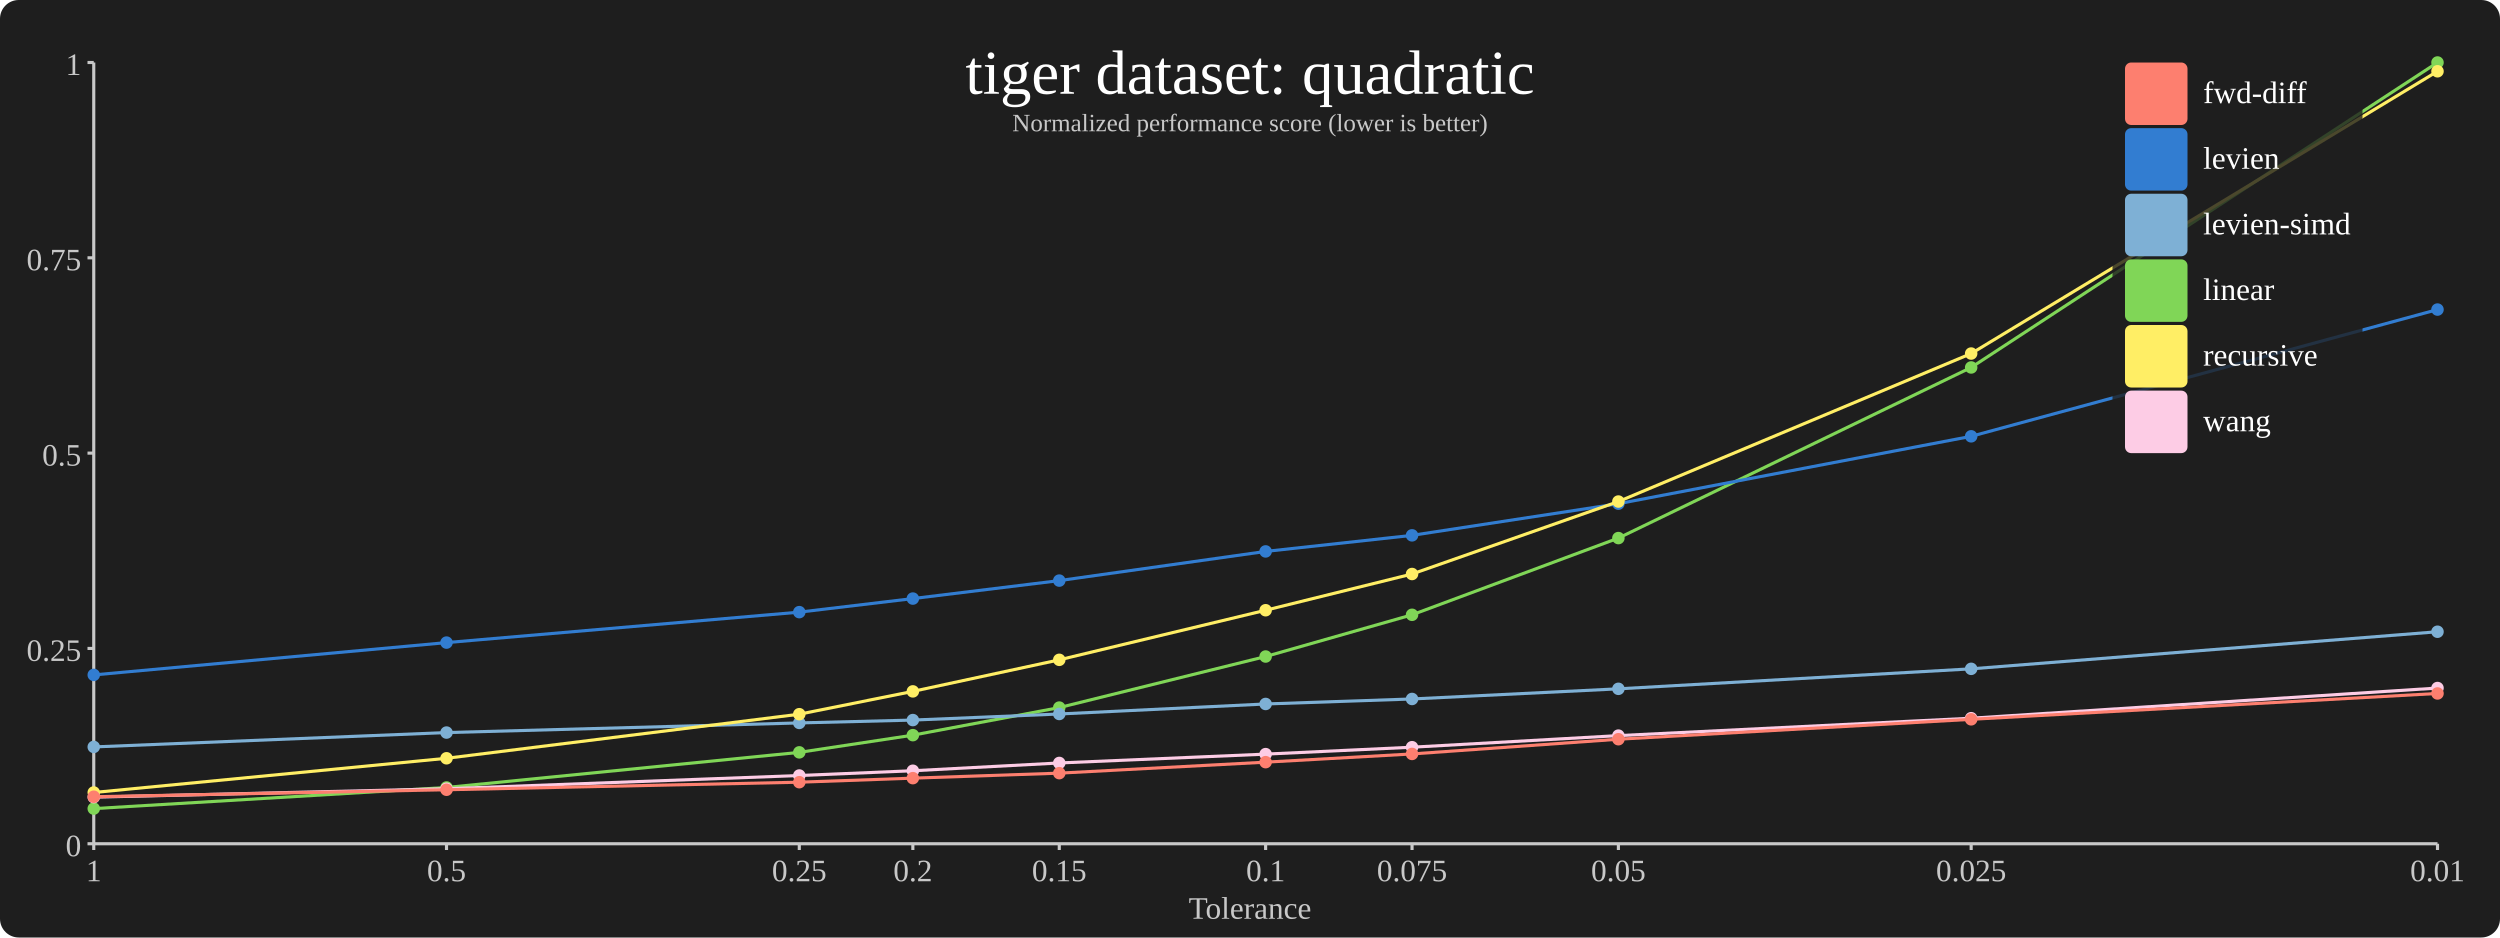
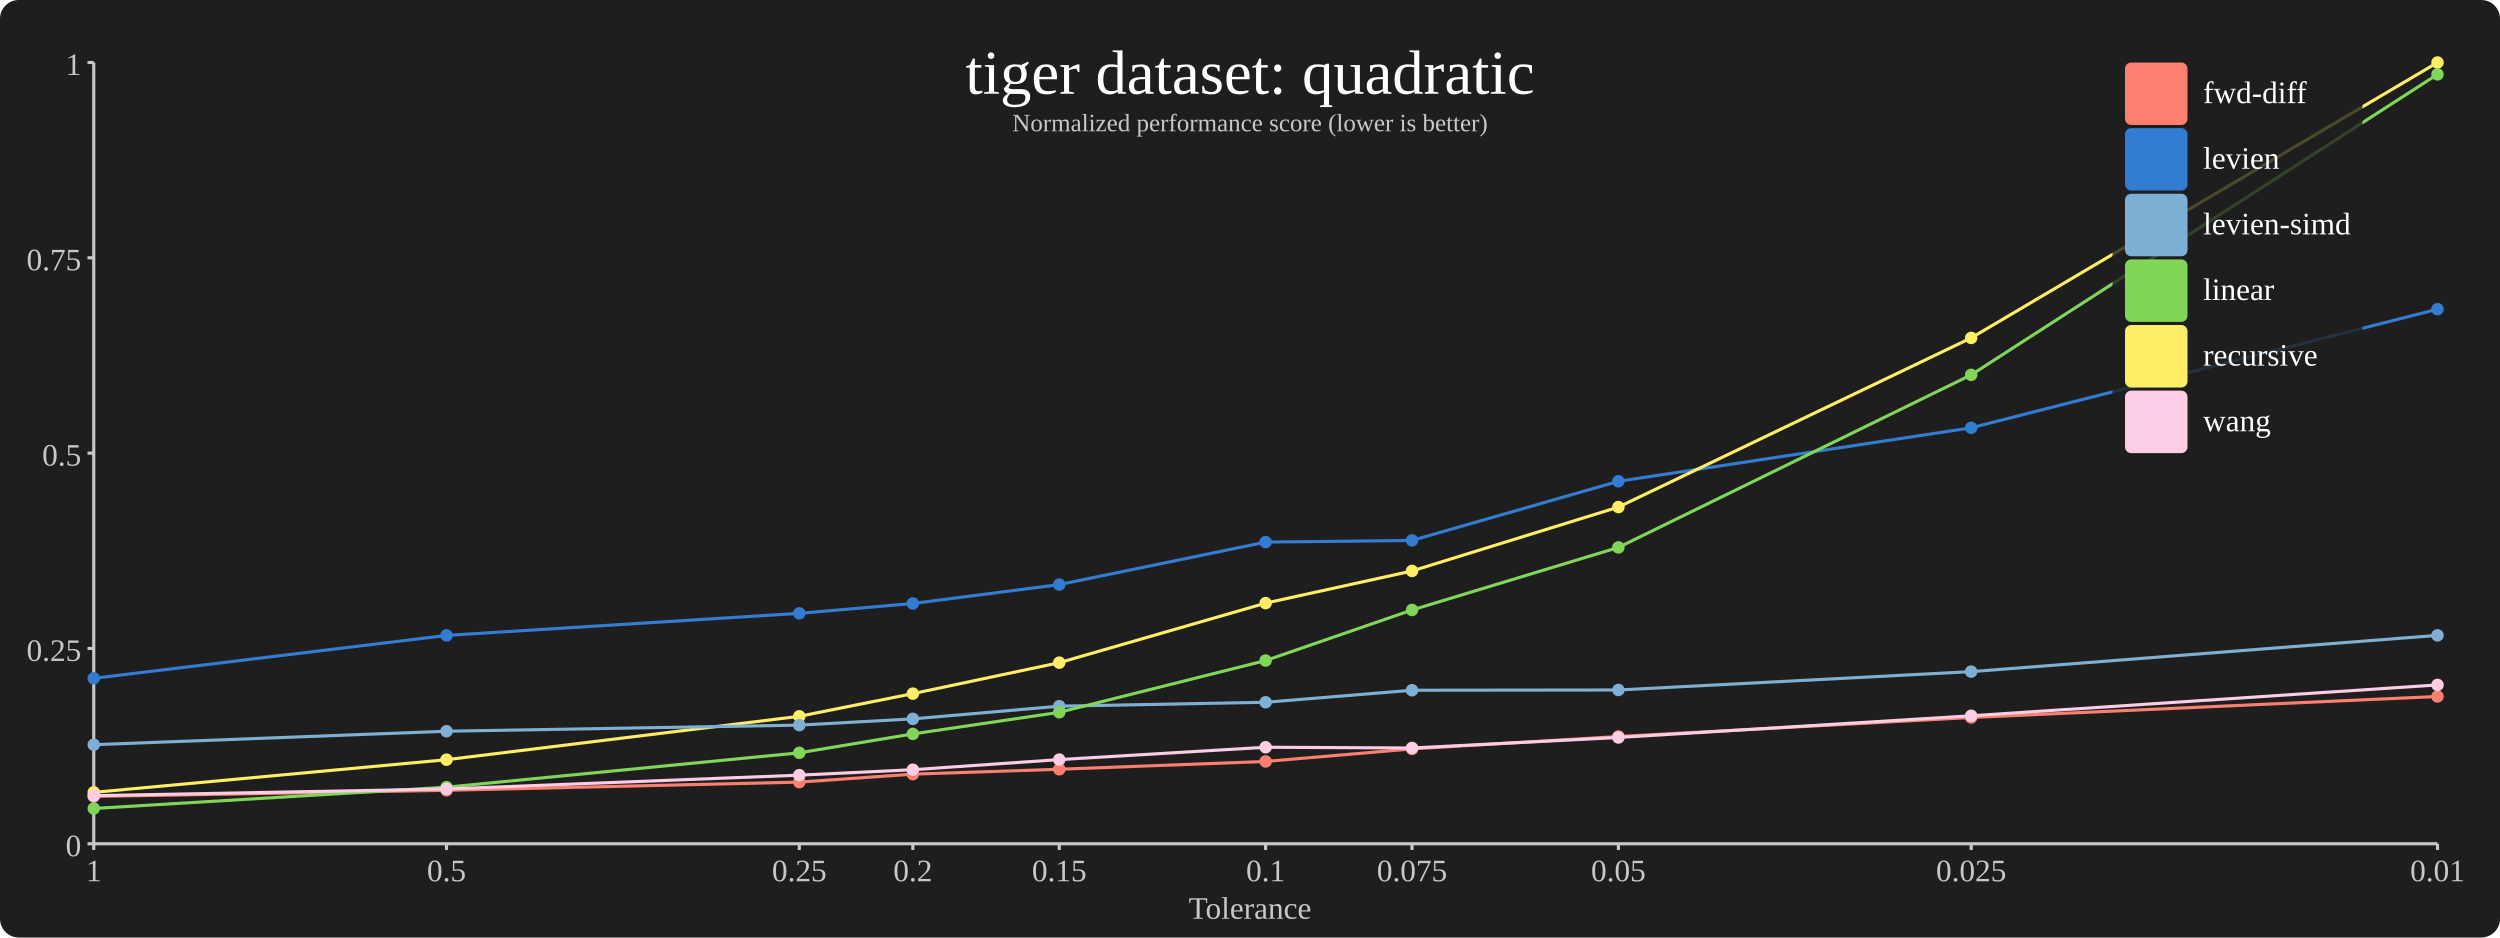
<svg xmlns="http://www.w3.org/2000/svg" viewBox="0 0 800 300">
  <rect x="0" y="0" width="800" height="300" ry="6" style="fill:rgb(30,30,30);stroke:none;fill-opacity:1;stroke-opacity:1;" />
  <path d="M 30 20 L 30 270" style="stroke:rgb(200,200,200);stroke-width:1" />
  <path d="M 30 270 L 780 270" style="stroke:rgb(200,200,200);stroke-width:1" />
  <path d="M 780 270 L 780 272" style="stroke:rgb(200,200,200);stroke-width:1" />
  <text x="780" y="282" style="font-size:10px;fill:rgb(200,200,200);text-anchor:middle;text-align:center;"> 0.01 </text>
  <path d="M 630.772 270 L 630.772 272" style="stroke:rgb(200,200,200);stroke-width:1" />
  <text x="630.772" y="282" style="font-size:10px;fill:rgb(200,200,200);text-anchor:middle;text-align:center;"> 0.025 </text>
  <path d="M 517.886 270 L 517.886 272" style="stroke:rgb(200,200,200);stroke-width:1" />
  <text x="517.886" y="282" style="font-size:10px;fill:rgb(200,200,200);text-anchor:middle;text-align:center;"> 0.05 </text>
  <path d="M 451.852 270 L 451.852 272" style="stroke:rgb(200,200,200);stroke-width:1" />
  <text x="451.852" y="282" style="font-size:10px;fill:rgb(200,200,200);text-anchor:middle;text-align:center;"> 0.075 </text>
  <path d="M 405 270 L 405 272" style="stroke:rgb(200,200,200);stroke-width:1" />
  <text x="405" y="282" style="font-size:10px;fill:rgb(200,200,200);text-anchor:middle;text-align:center;"> 0.1 </text>
  <path d="M 338.966 270 L 338.966 272" style="stroke:rgb(200,200,200);stroke-width:1" />
  <text x="338.966" y="282" style="font-size:10px;fill:rgb(200,200,200);text-anchor:middle;text-align:center;"> 0.15 </text>
  <path d="M 292.114 270 L 292.114 272" style="stroke:rgb(200,200,200);stroke-width:1" />
  <text x="292.114" y="282" style="font-size:10px;fill:rgb(200,200,200);text-anchor:middle;text-align:center;"> 0.2 </text>
  <path d="M 255.773 270 L 255.773 272" style="stroke:rgb(200,200,200);stroke-width:1" />
  <text x="255.773" y="282" style="font-size:10px;fill:rgb(200,200,200);text-anchor:middle;text-align:center;"> 0.25 </text>
  <path d="M 142.886 270 L 142.886 272" style="stroke:rgb(200,200,200);stroke-width:1" />
  <text x="142.886" y="282" style="font-size:10px;fill:rgb(200,200,200);text-anchor:middle;text-align:center;"> 0.5 </text>
  <path d="M 30 270 L 30 272" style="stroke:rgb(200,200,200);stroke-width:1" />
  <text x="30" y="282" style="font-size:10px;fill:rgb(200,200,200);text-anchor:middle;text-align:center;"> 1 </text>
  <path d="M 28 270 L 30 270" style="stroke:rgb(200,200,200);stroke-width:1" />
  <text x="26" y="274" style="font-size:10px;fill:rgb(200,200,200);text-anchor:end;text-align:right;"> 0 </text>
  <path d="M 28 207.5 L 30 207.5" style="stroke:rgb(200,200,200);stroke-width:1" />
  <text x="26" y="211.5" style="font-size:10px;fill:rgb(200,200,200);text-anchor:end;text-align:right;"> 0.25 </text>
  <path d="M 28 145 L 30 145" style="stroke:rgb(200,200,200);stroke-width:1" />
  <text x="26" y="149" style="font-size:10px;fill:rgb(200,200,200);text-anchor:end;text-align:right;"> 0.5 </text>
  <path d="M 28 82.5 L 30 82.5" style="stroke:rgb(200,200,200);stroke-width:1" />
  <text x="26" y="86.5" style="font-size:10px;fill:rgb(200,200,200);text-anchor:end;text-align:right;"> 0.75 </text>
  <path d="M 28 20 L 30 20" style="stroke:rgb(200,200,200);stroke-width:1" />
  <text x="26" y="24" style="font-size:10px;fill:rgb(200,200,200);text-anchor:end;text-align:right;"> 1 </text>
  <text x="400" y="294" style="font-size:10px;fill:rgb(200,200,200);text-anchor:middle;text-align:center;"> Tolerance </text>
-   <circle cx="780" cy="20" r="2" style="fill:rgb(128,214,87);stroke:none;fill-opacity:1;stroke-opacity:1;" />
-   <path d="M 780 20 L 630.772 117.585" style="stroke:rgb(128,214,87);stroke-width:1" />
-   <circle cx="630.772" cy="117.585" r="2" style="fill:rgb(128,214,87);stroke:none;fill-opacity:1;stroke-opacity:1;" />
-   <path d="M 630.772 117.585 L 517.886 172.185" style="stroke:rgb(128,214,87);stroke-width:1" />
-   <circle cx="517.886" cy="172.185" r="2" style="fill:rgb(128,214,87);stroke:none;fill-opacity:1;stroke-opacity:1;" />
-   <path d="M 517.886 172.185 L 451.852 196.738" style="stroke:rgb(128,214,87);stroke-width:1" />
-   <circle cx="451.852" cy="196.738" r="2" style="fill:rgb(128,214,87);stroke:none;fill-opacity:1;stroke-opacity:1;" />
-   <path d="M 451.852 196.738 L 405 210.088" style="stroke:rgb(128,214,87);stroke-width:1" />
-   <circle cx="405" cy="210.088" r="2" style="fill:rgb(128,214,87);stroke:none;fill-opacity:1;stroke-opacity:1;" />
-   <path d="M 405 210.088 L 338.966 226.425" style="stroke:rgb(128,214,87);stroke-width:1" />
-   <circle cx="338.966" cy="226.425" r="2" style="fill:rgb(128,214,87);stroke:none;fill-opacity:1;stroke-opacity:1;" />
-   <path d="M 338.966 226.425 L 292.114 235.248" style="stroke:rgb(128,214,87);stroke-width:1" />
-   <circle cx="292.114" cy="235.248" r="2" style="fill:rgb(128,214,87);stroke:none;fill-opacity:1;stroke-opacity:1;" />
-   <path d="M 292.114 235.248 L 255.773 240.752" style="stroke:rgb(128,214,87);stroke-width:1" />
-   <circle cx="255.773" cy="240.752" r="2" style="fill:rgb(128,214,87);stroke:none;fill-opacity:1;stroke-opacity:1;" />
-   <path d="M 255.773 240.752 L 142.886 251.99" style="stroke:rgb(128,214,87);stroke-width:1" />
-   <circle cx="142.886" cy="251.99" r="2" style="fill:rgb(128,214,87);stroke:none;fill-opacity:1;stroke-opacity:1;" />
-   <path d="M 142.886 251.99 L 30 258.752" style="stroke:rgb(128,214,87);stroke-width:1" />
-   <circle cx="30" cy="258.752" r="2" style="fill:rgb(128,214,87);stroke:none;fill-opacity:1;stroke-opacity:1;" />
-   <circle cx="780" cy="202.155" r="2" style="fill:rgb(126,176,213);stroke:none;fill-opacity:1;stroke-opacity:1;" />
-   <path d="M 780 202.155 L 630.772 214.028" style="stroke:rgb(126,176,213);stroke-width:1" />
-   <circle cx="630.772" cy="214.028" r="2" style="fill:rgb(126,176,213);stroke:none;fill-opacity:1;stroke-opacity:1;" />
-   <path d="M 630.772 214.028 L 517.886 220.423" style="stroke:rgb(126,176,213);stroke-width:1" />
-   <circle cx="517.886" cy="220.423" r="2" style="fill:rgb(126,176,213);stroke:none;fill-opacity:1;stroke-opacity:1;" />
-   <path d="M 517.886 220.423 L 451.852 223.67" style="stroke:rgb(126,176,213);stroke-width:1" />
-   <circle cx="451.852" cy="223.67" r="2" style="fill:rgb(126,176,213);stroke:none;fill-opacity:1;stroke-opacity:1;" />
-   <path d="M 451.852 223.67 L 405 225.27" style="stroke:rgb(126,176,213);stroke-width:1" />
-   <circle cx="405" cy="225.27" r="2" style="fill:rgb(126,176,213);stroke:none;fill-opacity:1;stroke-opacity:1;" />
-   <path d="M 405 225.27 L 338.966 228.475" style="stroke:rgb(126,176,213);stroke-width:1" />
-   <circle cx="338.966" cy="228.475" r="2" style="fill:rgb(126,176,213);stroke:none;fill-opacity:1;stroke-opacity:1;" />
-   <path d="M 338.966 228.475 L 292.114 230.423" style="stroke:rgb(126,176,213);stroke-width:1" />
-   <circle cx="292.114" cy="230.423" r="2" style="fill:rgb(126,176,213);stroke:none;fill-opacity:1;stroke-opacity:1;" />
-   <path d="M 292.114 230.423 L 255.773 231.335" style="stroke:rgb(126,176,213);stroke-width:1" />
-   <circle cx="255.773" cy="231.335" r="2" style="fill:rgb(126,176,213);stroke:none;fill-opacity:1;stroke-opacity:1;" />
-   <path d="M 255.773 231.335 L 142.886 234.42" style="stroke:rgb(126,176,213);stroke-width:1" />
-   <circle cx="142.886" cy="234.42" r="2" style="fill:rgb(126,176,213);stroke:none;fill-opacity:1;stroke-opacity:1;" />
-   <path d="M 142.886 234.42 L 30 239.018" style="stroke:rgb(126,176,213);stroke-width:1" />
-   <circle cx="30" cy="239.018" r="2" style="fill:rgb(126,176,213);stroke:none;fill-opacity:1;stroke-opacity:1;" />
-   <circle cx="780" cy="99.062" r="2" style="fill:rgb(50,125,209);stroke:none;fill-opacity:1;stroke-opacity:1;" />
-   <path d="M 780 99.062 L 630.772 139.623" style="stroke:rgb(50,125,209);stroke-width:1" />
-   <circle cx="630.772" cy="139.623" r="2" style="fill:rgb(50,125,209);stroke:none;fill-opacity:1;stroke-opacity:1;" />
-   <path d="M 630.772 139.623 L 517.886 161.183" style="stroke:rgb(50,125,209);stroke-width:1" />
-   <circle cx="517.886" cy="161.183" r="2" style="fill:rgb(50,125,209);stroke:none;fill-opacity:1;stroke-opacity:1;" />
-   <path d="M 517.886 161.183 L 451.852 171.31" style="stroke:rgb(50,125,209);stroke-width:1" />
-   <circle cx="451.852" cy="171.31" r="2" style="fill:rgb(50,125,209);stroke:none;fill-opacity:1;stroke-opacity:1;" />
-   <path d="M 451.852 171.31 L 405 176.455" style="stroke:rgb(50,125,209);stroke-width:1" />
-   <circle cx="405" cy="176.455" r="2" style="fill:rgb(50,125,209);stroke:none;fill-opacity:1;stroke-opacity:1;" />
-   <path d="M 405 176.455 L 338.966 185.793" style="stroke:rgb(50,125,209);stroke-width:1" />
-   <circle cx="338.966" cy="185.793" r="2" style="fill:rgb(50,125,209);stroke:none;fill-opacity:1;stroke-opacity:1;" />
-   <path d="M 338.966 185.793 L 292.114 191.543" style="stroke:rgb(50,125,209);stroke-width:1" />
-   <circle cx="292.114" cy="191.543" r="2" style="fill:rgb(50,125,209);stroke:none;fill-opacity:1;stroke-opacity:1;" />
-   <path d="M 292.114 191.543 L 255.773 195.882" style="stroke:rgb(50,125,209);stroke-width:1" />
-   <circle cx="255.773" cy="195.882" r="2" style="fill:rgb(50,125,209);stroke:none;fill-opacity:1;stroke-opacity:1;" />
-   <path d="M 255.773 195.882 L 142.886 205.63" style="stroke:rgb(50,125,209);stroke-width:1" />
-   <circle cx="142.886" cy="205.63" r="2" style="fill:rgb(50,125,209);stroke:none;fill-opacity:1;stroke-opacity:1;" />
-   <path d="M 142.886 205.63 L 30 215.972" style="stroke:rgb(50,125,209);stroke-width:1" />
-   <circle cx="30" cy="215.972" r="2" style="fill:rgb(50,125,209);stroke:none;fill-opacity:1;stroke-opacity:1;" />
-   <circle cx="780" cy="22.81" r="2" style="fill:rgb(255,238,101);stroke:none;fill-opacity:1;stroke-opacity:1;" />
-   <path d="M 780 22.81 L 630.772 113.135" style="stroke:rgb(255,238,101);stroke-width:1" />
-   <circle cx="630.772" cy="113.135" r="2" style="fill:rgb(255,238,101);stroke:none;fill-opacity:1;stroke-opacity:1;" />
-   <path d="M 630.772 113.135 L 517.886 160.493" style="stroke:rgb(255,238,101);stroke-width:1" />
-   <circle cx="517.886" cy="160.493" r="2" style="fill:rgb(255,238,101);stroke:none;fill-opacity:1;stroke-opacity:1;" />
-   <path d="M 517.886 160.493 L 451.852 183.683" style="stroke:rgb(255,238,101);stroke-width:1" />
-   <circle cx="451.852" cy="183.683" r="2" style="fill:rgb(255,238,101);stroke:none;fill-opacity:1;stroke-opacity:1;" />
-   <path d="M 451.852 183.683 L 405 195.275" style="stroke:rgb(255,238,101);stroke-width:1" />
-   <circle cx="405" cy="195.275" r="2" style="fill:rgb(255,238,101);stroke:none;fill-opacity:1;stroke-opacity:1;" />
-   <path d="M 405 195.275 L 338.966 211.145" style="stroke:rgb(255,238,101);stroke-width:1" />
-   <circle cx="338.966" cy="211.145" r="2" style="fill:rgb(255,238,101);stroke:none;fill-opacity:1;stroke-opacity:1;" />
-   <path d="M 338.966 211.145 L 292.114 221.243" style="stroke:rgb(255,238,101);stroke-width:1" />
-   <circle cx="292.114" cy="221.243" r="2" style="fill:rgb(255,238,101);stroke:none;fill-opacity:1;stroke-opacity:1;" />
-   <path d="M 292.114 221.243 L 255.773 228.542" style="stroke:rgb(255,238,101);stroke-width:1" />
-   <circle cx="255.773" cy="228.542" r="2" style="fill:rgb(255,238,101);stroke:none;fill-opacity:1;stroke-opacity:1;" />
-   <path d="M 255.773 228.542 L 142.886 242.65" style="stroke:rgb(255,238,101);stroke-width:1" />
-   <circle cx="142.886" cy="242.65" r="2" style="fill:rgb(255,238,101);stroke:none;fill-opacity:1;stroke-opacity:1;" />
-   <path d="M 142.886 242.65 L 30 253.597" style="stroke:rgb(255,238,101);stroke-width:1" />
-   <circle cx="30" cy="253.597" r="2" style="fill:rgb(255,238,101);stroke:none;fill-opacity:1;stroke-opacity:1;" />
-   <circle cx="780" cy="220.17" r="2" style="fill:rgb(253,204,229);stroke:none;fill-opacity:1;stroke-opacity:1;" />
-   <path d="M 780 220.17 L 630.772 229.825" style="stroke:rgb(253,204,229);stroke-width:1" />
-   <circle cx="630.772" cy="229.825" r="2" style="fill:rgb(253,204,229);stroke:none;fill-opacity:1;stroke-opacity:1;" />
-   <path d="M 630.772 229.825 L 517.886 235.395" style="stroke:rgb(253,204,229);stroke-width:1" />
-   <circle cx="517.886" cy="235.395" r="2" style="fill:rgb(253,204,229);stroke:none;fill-opacity:1;stroke-opacity:1;" />
-   <path d="M 517.886 235.395 L 451.852 239.105" style="stroke:rgb(253,204,229);stroke-width:1" />
-   <circle cx="451.852" cy="239.105" r="2" style="fill:rgb(253,204,229);stroke:none;fill-opacity:1;stroke-opacity:1;" />
-   <path d="M 451.852 239.105 L 405 241.317" style="stroke:rgb(253,204,229);stroke-width:1" />
-   <circle cx="405" cy="241.317" r="2" style="fill:rgb(253,204,229);stroke:none;fill-opacity:1;stroke-opacity:1;" />
-   <path d="M 405 241.317 L 338.966 244.147" style="stroke:rgb(253,204,229);stroke-width:1" />
-   <circle cx="338.966" cy="244.147" r="2" style="fill:rgb(253,204,229);stroke:none;fill-opacity:1;stroke-opacity:1;" />
-   <path d="M 338.966 244.147 L 292.114 246.637" style="stroke:rgb(253,204,229);stroke-width:1" />
-   <circle cx="292.114" cy="246.637" r="2" style="fill:rgb(253,204,229);stroke:none;fill-opacity:1;stroke-opacity:1;" />
-   <path d="M 292.114 246.637 L 255.773 248.165" style="stroke:rgb(253,204,229);stroke-width:1" />
-   <circle cx="255.773" cy="248.165" r="2" style="fill:rgb(253,204,229);stroke:none;fill-opacity:1;stroke-opacity:1;" />
-   <path d="M 255.773 248.165 L 142.886 252.395" style="stroke:rgb(253,204,229);stroke-width:1" />
-   <circle cx="142.886" cy="252.395" r="2" style="fill:rgb(253,204,229);stroke:none;fill-opacity:1;stroke-opacity:1;" />
-   <path d="M 142.886 252.395 L 30 255.093" style="stroke:rgb(253,204,229);stroke-width:1" />
-   <circle cx="30" cy="255.093" r="2" style="fill:rgb(253,204,229);stroke:none;fill-opacity:1;stroke-opacity:1;" />
-   <circle cx="780" cy="221.905" r="2" style="fill:rgb(253,127,111);stroke:none;fill-opacity:1;stroke-opacity:1;" />
-   <path d="M 780 221.905 L 630.772 230.183" style="stroke:rgb(253,127,111);stroke-width:1" />
-   <circle cx="630.772" cy="230.183" r="2" style="fill:rgb(253,127,111);stroke:none;fill-opacity:1;stroke-opacity:1;" />
-   <path d="M 630.772 230.183 L 517.886 236.55" style="stroke:rgb(253,127,111);stroke-width:1" />
-   <circle cx="517.886" cy="236.55" r="2" style="fill:rgb(253,127,111);stroke:none;fill-opacity:1;stroke-opacity:1;" />
-   <path d="M 517.886 236.55 L 451.852 241.26" style="stroke:rgb(253,127,111);stroke-width:1" />
-   <circle cx="451.852" cy="241.26" r="2" style="fill:rgb(253,127,111);stroke:none;fill-opacity:1;stroke-opacity:1;" />
-   <path d="M 451.852 241.26 L 405 243.89" style="stroke:rgb(253,127,111);stroke-width:1" />
-   <circle cx="405" cy="243.89" r="2" style="fill:rgb(253,127,111);stroke:none;fill-opacity:1;stroke-opacity:1;" />
-   <path d="M 405 243.89 L 338.966 247.407" style="stroke:rgb(253,127,111);stroke-width:1" />
-   <circle cx="338.966" cy="247.407" r="2" style="fill:rgb(253,127,111);stroke:none;fill-opacity:1;stroke-opacity:1;" />
-   <path d="M 338.966 247.407 L 292.114 249.007" style="stroke:rgb(253,127,111);stroke-width:1" />
-   <circle cx="292.114" cy="249.007" r="2" style="fill:rgb(253,127,111);stroke:none;fill-opacity:1;stroke-opacity:1;" />
-   <path d="M 292.114 249.007 L 255.773 250.303" style="stroke:rgb(253,127,111);stroke-width:1" />
-   <circle cx="255.773" cy="250.303" r="2" style="fill:rgb(253,127,111);stroke:none;fill-opacity:1;stroke-opacity:1;" />
-   <path d="M 255.773 250.303 L 142.886 252.72" style="stroke:rgb(253,127,111);stroke-width:1" />
-   <circle cx="142.886" cy="252.72" r="2" style="fill:rgb(253,127,111);stroke:none;fill-opacity:1;stroke-opacity:1;" />
-   <path d="M 142.886 252.72 L 30 254.95" style="stroke:rgb(253,127,111);stroke-width:1" />
-   <circle cx="30" cy="254.95" r="2" style="fill:rgb(253,127,111);stroke:none;fill-opacity:1;stroke-opacity:1;" />
+   <circle cx="780" cy="98.943" r="2" style="fill:rgb(50,125,209);stroke:none;fill-opacity:1;stroke-opacity:1;" />
+   <path d="M 780 98.943 L 630.772 136.898" style="stroke:rgb(50,125,209);stroke-width:1" />
+   <circle cx="630.772" cy="136.898" r="2" style="fill:rgb(50,125,209);stroke:none;fill-opacity:1;stroke-opacity:1;" />
+   <path d="M 630.772 136.898 L 517.886 154.012" style="stroke:rgb(50,125,209);stroke-width:1" />
+   <circle cx="517.886" cy="154.012" r="2" style="fill:rgb(50,125,209);stroke:none;fill-opacity:1;stroke-opacity:1;" />
+   <path d="M 517.886 154.012 L 451.852 172.933" style="stroke:rgb(50,125,209);stroke-width:1" />
+   <circle cx="451.852" cy="172.933" r="2" style="fill:rgb(50,125,209);stroke:none;fill-opacity:1;stroke-opacity:1;" />
+   <path d="M 451.852 172.933 L 405 173.472" style="stroke:rgb(50,125,209);stroke-width:1" />
+   <circle cx="405" cy="173.472" r="2" style="fill:rgb(50,125,209);stroke:none;fill-opacity:1;stroke-opacity:1;" />
+   <path d="M 405 173.472 L 338.966 187.062" style="stroke:rgb(50,125,209);stroke-width:1" />
+   <circle cx="338.966" cy="187.062" r="2" style="fill:rgb(50,125,209);stroke:none;fill-opacity:1;stroke-opacity:1;" />
+   <path d="M 338.966 187.062 L 292.114 193.11" style="stroke:rgb(50,125,209);stroke-width:1" />
+   <circle cx="292.114" cy="193.11" r="2" style="fill:rgb(50,125,209);stroke:none;fill-opacity:1;stroke-opacity:1;" />
+   <path d="M 292.114 193.11 L 255.773 196.265" style="stroke:rgb(50,125,209);stroke-width:1" />
+   <circle cx="255.773" cy="196.265" r="2" style="fill:rgb(50,125,209);stroke:none;fill-opacity:1;stroke-opacity:1;" />
+   <path d="M 255.773 196.265 L 142.886 203.33" style="stroke:rgb(50,125,209);stroke-width:1" />
+   <circle cx="142.886" cy="203.33" r="2" style="fill:rgb(50,125,209);stroke:none;fill-opacity:1;stroke-opacity:1;" />
+   <path d="M 142.886 203.33 L 30 217.053" style="stroke:rgb(50,125,209);stroke-width:1" />
+   <circle cx="30" cy="217.053" r="2" style="fill:rgb(50,125,209);stroke:none;fill-opacity:1;stroke-opacity:1;" />
+   <circle cx="780" cy="222.865" r="2" style="fill:rgb(253,127,111);stroke:none;fill-opacity:1;stroke-opacity:1;" />
+   <path d="M 780 222.865 L 630.772 229.588" style="stroke:rgb(253,127,111);stroke-width:1" />
+   <circle cx="630.772" cy="229.588" r="2" style="fill:rgb(253,127,111);stroke:none;fill-opacity:1;stroke-opacity:1;" />
+   <path d="M 630.772 229.588 L 517.886 235.678" style="stroke:rgb(253,127,111);stroke-width:1" />
+   <circle cx="517.886" cy="235.678" r="2" style="fill:rgb(253,127,111);stroke:none;fill-opacity:1;stroke-opacity:1;" />
+   <path d="M 517.886 235.678 L 451.852 239.637" style="stroke:rgb(253,127,111);stroke-width:1" />
+   <circle cx="451.852" cy="239.637" r="2" style="fill:rgb(253,127,111);stroke:none;fill-opacity:1;stroke-opacity:1;" />
+   <path d="M 451.852 239.637 L 405 243.662" style="stroke:rgb(253,127,111);stroke-width:1" />
+   <circle cx="405" cy="243.662" r="2" style="fill:rgb(253,127,111);stroke:none;fill-opacity:1;stroke-opacity:1;" />
+   <path d="M 405 243.662 L 338.966 246.155" style="stroke:rgb(253,127,111);stroke-width:1" />
+   <circle cx="338.966" cy="246.155" r="2" style="fill:rgb(253,127,111);stroke:none;fill-opacity:1;stroke-opacity:1;" />
+   <path d="M 338.966 246.155 L 292.114 247.725" style="stroke:rgb(253,127,111);stroke-width:1" />
+   <circle cx="292.114" cy="247.725" r="2" style="fill:rgb(253,127,111);stroke:none;fill-opacity:1;stroke-opacity:1;" />
+   <path d="M 292.114 247.725 L 255.773 250.272" style="stroke:rgb(253,127,111);stroke-width:1" />
+   <circle cx="255.773" cy="250.272" r="2" style="fill:rgb(253,127,111);stroke:none;fill-opacity:1;stroke-opacity:1;" />
+   <path d="M 255.773 250.272 L 142.886 252.89" style="stroke:rgb(253,127,111);stroke-width:1" />
+   <circle cx="142.886" cy="252.89" r="2" style="fill:rgb(253,127,111);stroke:none;fill-opacity:1;stroke-opacity:1;" />
+   <path d="M 142.886 252.89 L 30 254.85" style="stroke:rgb(253,127,111);stroke-width:1" />
+   <circle cx="30" cy="254.85" r="2" style="fill:rgb(253,127,111);stroke:none;fill-opacity:1;stroke-opacity:1;" />
+   <circle cx="780" cy="20" r="2" style="fill:rgb(255,238,101);stroke:none;fill-opacity:1;stroke-opacity:1;" />
+   <path d="M 780 20 L 630.772 108.135" style="stroke:rgb(255,238,101);stroke-width:1" />
+   <circle cx="630.772" cy="108.135" r="2" style="fill:rgb(255,238,101);stroke:none;fill-opacity:1;stroke-opacity:1;" />
+   <path d="M 630.772 108.135 L 517.886 162.262" style="stroke:rgb(255,238,101);stroke-width:1" />
+   <circle cx="517.886" cy="162.262" r="2" style="fill:rgb(255,238,101);stroke:none;fill-opacity:1;stroke-opacity:1;" />
+   <path d="M 517.886 162.262 L 451.852 182.707" style="stroke:rgb(255,238,101);stroke-width:1" />
+   <circle cx="451.852" cy="182.707" r="2" style="fill:rgb(255,238,101);stroke:none;fill-opacity:1;stroke-opacity:1;" />
+   <path d="M 451.852 182.707 L 405 193" style="stroke:rgb(255,238,101);stroke-width:1" />
+   <circle cx="405" cy="193" r="2" style="fill:rgb(255,238,101);stroke:none;fill-opacity:1;stroke-opacity:1;" />
+   <path d="M 405 193 L 338.966 212.053" style="stroke:rgb(255,238,101);stroke-width:1" />
+   <circle cx="338.966" cy="212.053" r="2" style="fill:rgb(255,238,101);stroke:none;fill-opacity:1;stroke-opacity:1;" />
+   <path d="M 338.966 212.053 L 292.114 221.965" style="stroke:rgb(255,238,101);stroke-width:1" />
+   <circle cx="292.114" cy="221.965" r="2" style="fill:rgb(255,238,101);stroke:none;fill-opacity:1;stroke-opacity:1;" />
+   <path d="M 292.114 221.965 L 255.773 229.215" style="stroke:rgb(255,238,101);stroke-width:1" />
+   <circle cx="255.773" cy="229.215" r="2" style="fill:rgb(255,238,101);stroke:none;fill-opacity:1;stroke-opacity:1;" />
+   <path d="M 255.773 229.215 L 142.886 243.1" style="stroke:rgb(255,238,101);stroke-width:1" />
+   <circle cx="142.886" cy="243.1" r="2" style="fill:rgb(255,238,101);stroke:none;fill-opacity:1;stroke-opacity:1;" />
+   <path d="M 142.886 243.1 L 30 253.555" style="stroke:rgb(255,238,101);stroke-width:1" />
+   <circle cx="30" cy="253.555" r="2" style="fill:rgb(255,238,101);stroke:none;fill-opacity:1;stroke-opacity:1;" />
+   <circle cx="780" cy="203.31" r="2" style="fill:rgb(126,176,213);stroke:none;fill-opacity:1;stroke-opacity:1;" />
+   <path d="M 780 203.31 L 630.772 214.92" style="stroke:rgb(126,176,213);stroke-width:1" />
+   <circle cx="630.772" cy="214.92" r="2" style="fill:rgb(126,176,213);stroke:none;fill-opacity:1;stroke-opacity:1;" />
+   <path d="M 630.772 214.92 L 517.886 220.79" style="stroke:rgb(126,176,213);stroke-width:1" />
+   <circle cx="517.886" cy="220.79" r="2" style="fill:rgb(126,176,213);stroke:none;fill-opacity:1;stroke-opacity:1;" />
+   <path d="M 517.886 220.79 L 451.852 220.875" style="stroke:rgb(126,176,213);stroke-width:1" />
+   <circle cx="451.852" cy="220.875" r="2" style="fill:rgb(126,176,213);stroke:none;fill-opacity:1;stroke-opacity:1;" />
+   <path d="M 451.852 220.875 L 405 224.722" style="stroke:rgb(126,176,213);stroke-width:1" />
+   <circle cx="405" cy="224.722" r="2" style="fill:rgb(126,176,213);stroke:none;fill-opacity:1;stroke-opacity:1;" />
+   <path d="M 405 224.722 L 338.966 225.978" style="stroke:rgb(126,176,213);stroke-width:1" />
+   <circle cx="338.966" cy="225.978" r="2" style="fill:rgb(126,176,213);stroke:none;fill-opacity:1;stroke-opacity:1;" />
+   <path d="M 338.966 225.978 L 292.114 230.035" style="stroke:rgb(126,176,213);stroke-width:1" />
+   <circle cx="292.114" cy="230.035" r="2" style="fill:rgb(126,176,213);stroke:none;fill-opacity:1;stroke-opacity:1;" />
+   <path d="M 292.114 230.035 L 255.773 232.037" style="stroke:rgb(126,176,213);stroke-width:1" />
+   <circle cx="255.773" cy="232.037" r="2" style="fill:rgb(126,176,213);stroke:none;fill-opacity:1;stroke-opacity:1;" />
+   <path d="M 255.773 232.037 L 142.886 233.993" style="stroke:rgb(126,176,213);stroke-width:1" />
+   <circle cx="142.886" cy="233.993" r="2" style="fill:rgb(126,176,213);stroke:none;fill-opacity:1;stroke-opacity:1;" />
+   <path d="M 142.886 233.993 L 30 238.298" style="stroke:rgb(126,176,213);stroke-width:1" />
+   <circle cx="30" cy="238.298" r="2" style="fill:rgb(126,176,213);stroke:none;fill-opacity:1;stroke-opacity:1;" />
+   <circle cx="780" cy="23.785" r="2" style="fill:rgb(128,214,87);stroke:none;fill-opacity:1;stroke-opacity:1;" />
+   <path d="M 780 23.785 L 630.772 119.958" style="stroke:rgb(128,214,87);stroke-width:1" />
+   <circle cx="630.772" cy="119.958" r="2" style="fill:rgb(128,214,87);stroke:none;fill-opacity:1;stroke-opacity:1;" />
+   <path d="M 630.772 119.958 L 517.886 175.17" style="stroke:rgb(128,214,87);stroke-width:1" />
+   <circle cx="517.886" cy="175.17" r="2" style="fill:rgb(128,214,87);stroke:none;fill-opacity:1;stroke-opacity:1;" />
+   <path d="M 517.886 175.17 L 451.852 195.195" style="stroke:rgb(128,214,87);stroke-width:1" />
+   <circle cx="451.852" cy="195.195" r="2" style="fill:rgb(128,214,87);stroke:none;fill-opacity:1;stroke-opacity:1;" />
+   <path d="M 451.852 195.195 L 405 211.373" style="stroke:rgb(128,214,87);stroke-width:1" />
+   <circle cx="405" cy="211.373" r="2" style="fill:rgb(128,214,87);stroke:none;fill-opacity:1;stroke-opacity:1;" />
+   <path d="M 405 211.373 L 338.966 227.933" style="stroke:rgb(128,214,87);stroke-width:1" />
+   <circle cx="338.966" cy="227.933" r="2" style="fill:rgb(128,214,87);stroke:none;fill-opacity:1;stroke-opacity:1;" />
+   <path d="M 338.966 227.933 L 292.114 234.847" style="stroke:rgb(128,214,87);stroke-width:1" />
+   <circle cx="292.114" cy="234.847" r="2" style="fill:rgb(128,214,87);stroke:none;fill-opacity:1;stroke-opacity:1;" />
+   <path d="M 292.114 234.847 L 255.773 240.9" style="stroke:rgb(128,214,87);stroke-width:1" />
+   <circle cx="255.773" cy="240.9" r="2" style="fill:rgb(128,214,87);stroke:none;fill-opacity:1;stroke-opacity:1;" />
+   <path d="M 255.773 240.9 L 142.886 251.895" style="stroke:rgb(128,214,87);stroke-width:1" />
+   <circle cx="142.886" cy="251.895" r="2" style="fill:rgb(128,214,87);stroke:none;fill-opacity:1;stroke-opacity:1;" />
+   <path d="M 142.886 251.895 L 30 258.712" style="stroke:rgb(128,214,87);stroke-width:1" />
+   <circle cx="30" cy="258.712" r="2" style="fill:rgb(128,214,87);stroke:none;fill-opacity:1;stroke-opacity:1;" />
+   <circle cx="780" cy="219.173" r="2" style="fill:rgb(253,204,229);stroke:none;fill-opacity:1;stroke-opacity:1;" />
+   <path d="M 780 219.173 L 630.772 229.048" style="stroke:rgb(253,204,229);stroke-width:1" />
+   <circle cx="630.772" cy="229.048" r="2" style="fill:rgb(253,204,229);stroke:none;fill-opacity:1;stroke-opacity:1;" />
+   <path d="M 630.772 229.048 L 517.886 235.99" style="stroke:rgb(253,204,229);stroke-width:1" />
+   <circle cx="517.886" cy="235.99" r="2" style="fill:rgb(253,204,229);stroke:none;fill-opacity:1;stroke-opacity:1;" />
+   <path d="M 517.886 235.99 L 451.852 239.357" style="stroke:rgb(253,204,229);stroke-width:1" />
+   <circle cx="451.852" cy="239.357" r="2" style="fill:rgb(253,204,229);stroke:none;fill-opacity:1;stroke-opacity:1;" />
+   <path d="M 451.852 239.357 L 405 239.12" style="stroke:rgb(253,204,229);stroke-width:1" />
+   <circle cx="405" cy="239.12" r="2" style="fill:rgb(253,204,229);stroke:none;fill-opacity:1;stroke-opacity:1;" />
+   <path d="M 405 239.12 L 338.966 243.065" style="stroke:rgb(253,204,229);stroke-width:1" />
+   <circle cx="338.966" cy="243.065" r="2" style="fill:rgb(253,204,229);stroke:none;fill-opacity:1;stroke-opacity:1;" />
+   <path d="M 338.966 243.065 L 292.114 246.305" style="stroke:rgb(253,204,229);stroke-width:1" />
+   <circle cx="292.114" cy="246.305" r="2" style="fill:rgb(253,204,229);stroke:none;fill-opacity:1;stroke-opacity:1;" />
+   <path d="M 292.114 246.305 L 255.773 248.05" style="stroke:rgb(253,204,229);stroke-width:1" />
+   <circle cx="255.773" cy="248.05" r="2" style="fill:rgb(253,204,229);stroke:none;fill-opacity:1;stroke-opacity:1;" />
+   <path d="M 255.773 248.05 L 142.886 252.468" style="stroke:rgb(253,204,229);stroke-width:1" />
+   <circle cx="142.886" cy="252.468" r="2" style="fill:rgb(253,204,229);stroke:none;fill-opacity:1;stroke-opacity:1;" />
+   <path d="M 142.886 252.468 L 30 254.61" style="stroke:rgb(253,204,229);stroke-width:1" />
+   <circle cx="30" cy="254.61" r="2" style="fill:rgb(253,204,229);stroke:none;fill-opacity:1;stroke-opacity:1;" />
  <rect x="676" y="16" width="80" height="133" ry="4" style="fill:rgb(30,30,30);stroke:none;fill-opacity:0.8;stroke-opacity:1;" />
  <rect x="680" y="20" width="20" height="20" ry="2" style="fill:rgb(253,127,111);stroke:none;fill-opacity:1;stroke-opacity:1;" />
  <text x="705" y="33" style="font-size:10px;fill:rgb(255,255,255);text-anchor:start;text-align:left;"> fwd-diff </text>
  <rect x="680" y="41" width="20" height="20" ry="2" style="fill:rgb(50,125,209);stroke:none;fill-opacity:1;stroke-opacity:1;" />
  <text x="705" y="54" style="font-size:10px;fill:rgb(255,255,255);text-anchor:start;text-align:left;"> levien </text>
  <rect x="680" y="62" width="20" height="20" ry="2" style="fill:rgb(126,176,213);stroke:none;fill-opacity:1;stroke-opacity:1;" />
  <text x="705" y="75" style="font-size:10px;fill:rgb(255,255,255);text-anchor:start;text-align:left;"> levien-simd </text>
  <rect x="680" y="83" width="20" height="20" ry="2" style="fill:rgb(128,214,87);stroke:none;fill-opacity:1;stroke-opacity:1;" />
  <text x="705" y="96" style="font-size:10px;fill:rgb(255,255,255);text-anchor:start;text-align:left;"> linear </text>
  <rect x="680" y="104" width="20" height="20" ry="2" style="fill:rgb(255,238,101);stroke:none;fill-opacity:1;stroke-opacity:1;" />
  <text x="705" y="117" style="font-size:10px;fill:rgb(255,255,255);text-anchor:start;text-align:left;"> recursive </text>
  <rect x="680" y="125" width="20" height="20" ry="2" style="fill:rgb(253,204,229);stroke:none;fill-opacity:1;stroke-opacity:1;" />
  <text x="705" y="138" style="font-size:10px;fill:rgb(255,255,255);text-anchor:start;text-align:left;"> wang </text>
  <text x="400" y="30" style="font-size:20px;fill:rgb(255,255,255);text-anchor:middle;text-align:center;"> tiger dataset: quadratic </text>
  <text x="400" y="42" style="font-size:8px;fill:rgb(200,200,200);text-anchor:middle;text-align:center;"> Normalized performance score (lower is better) </text>
</svg>
